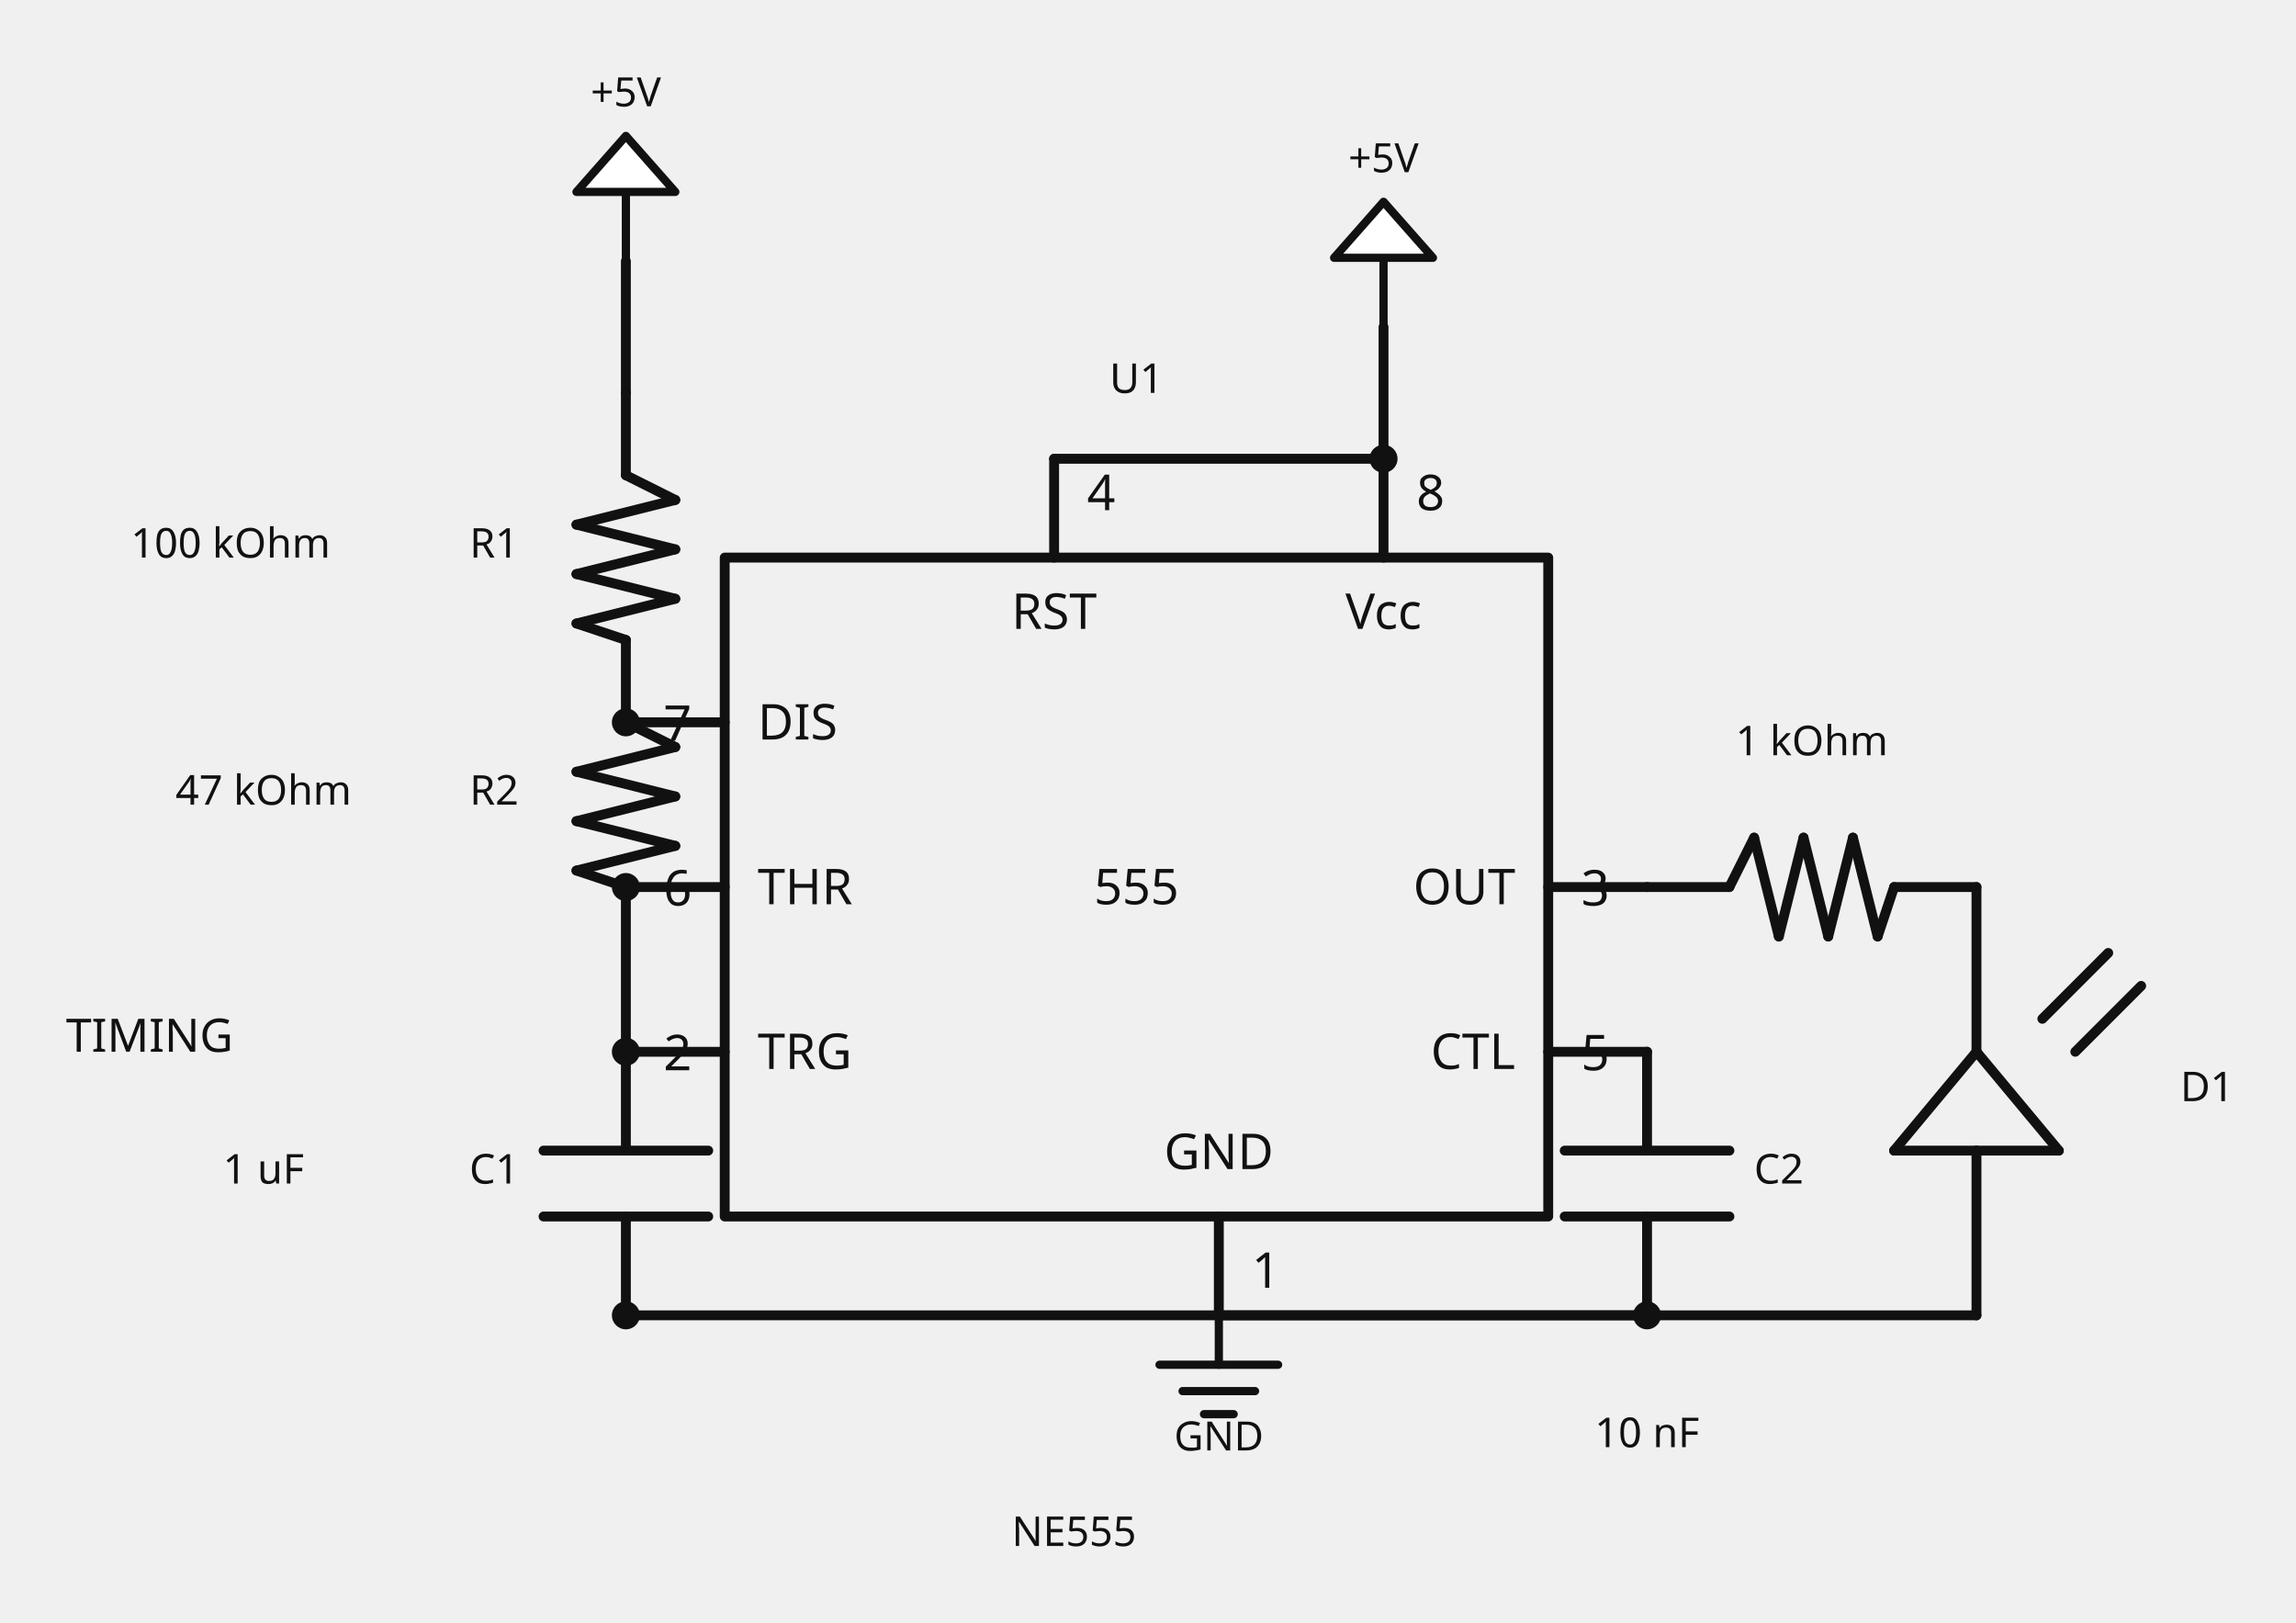
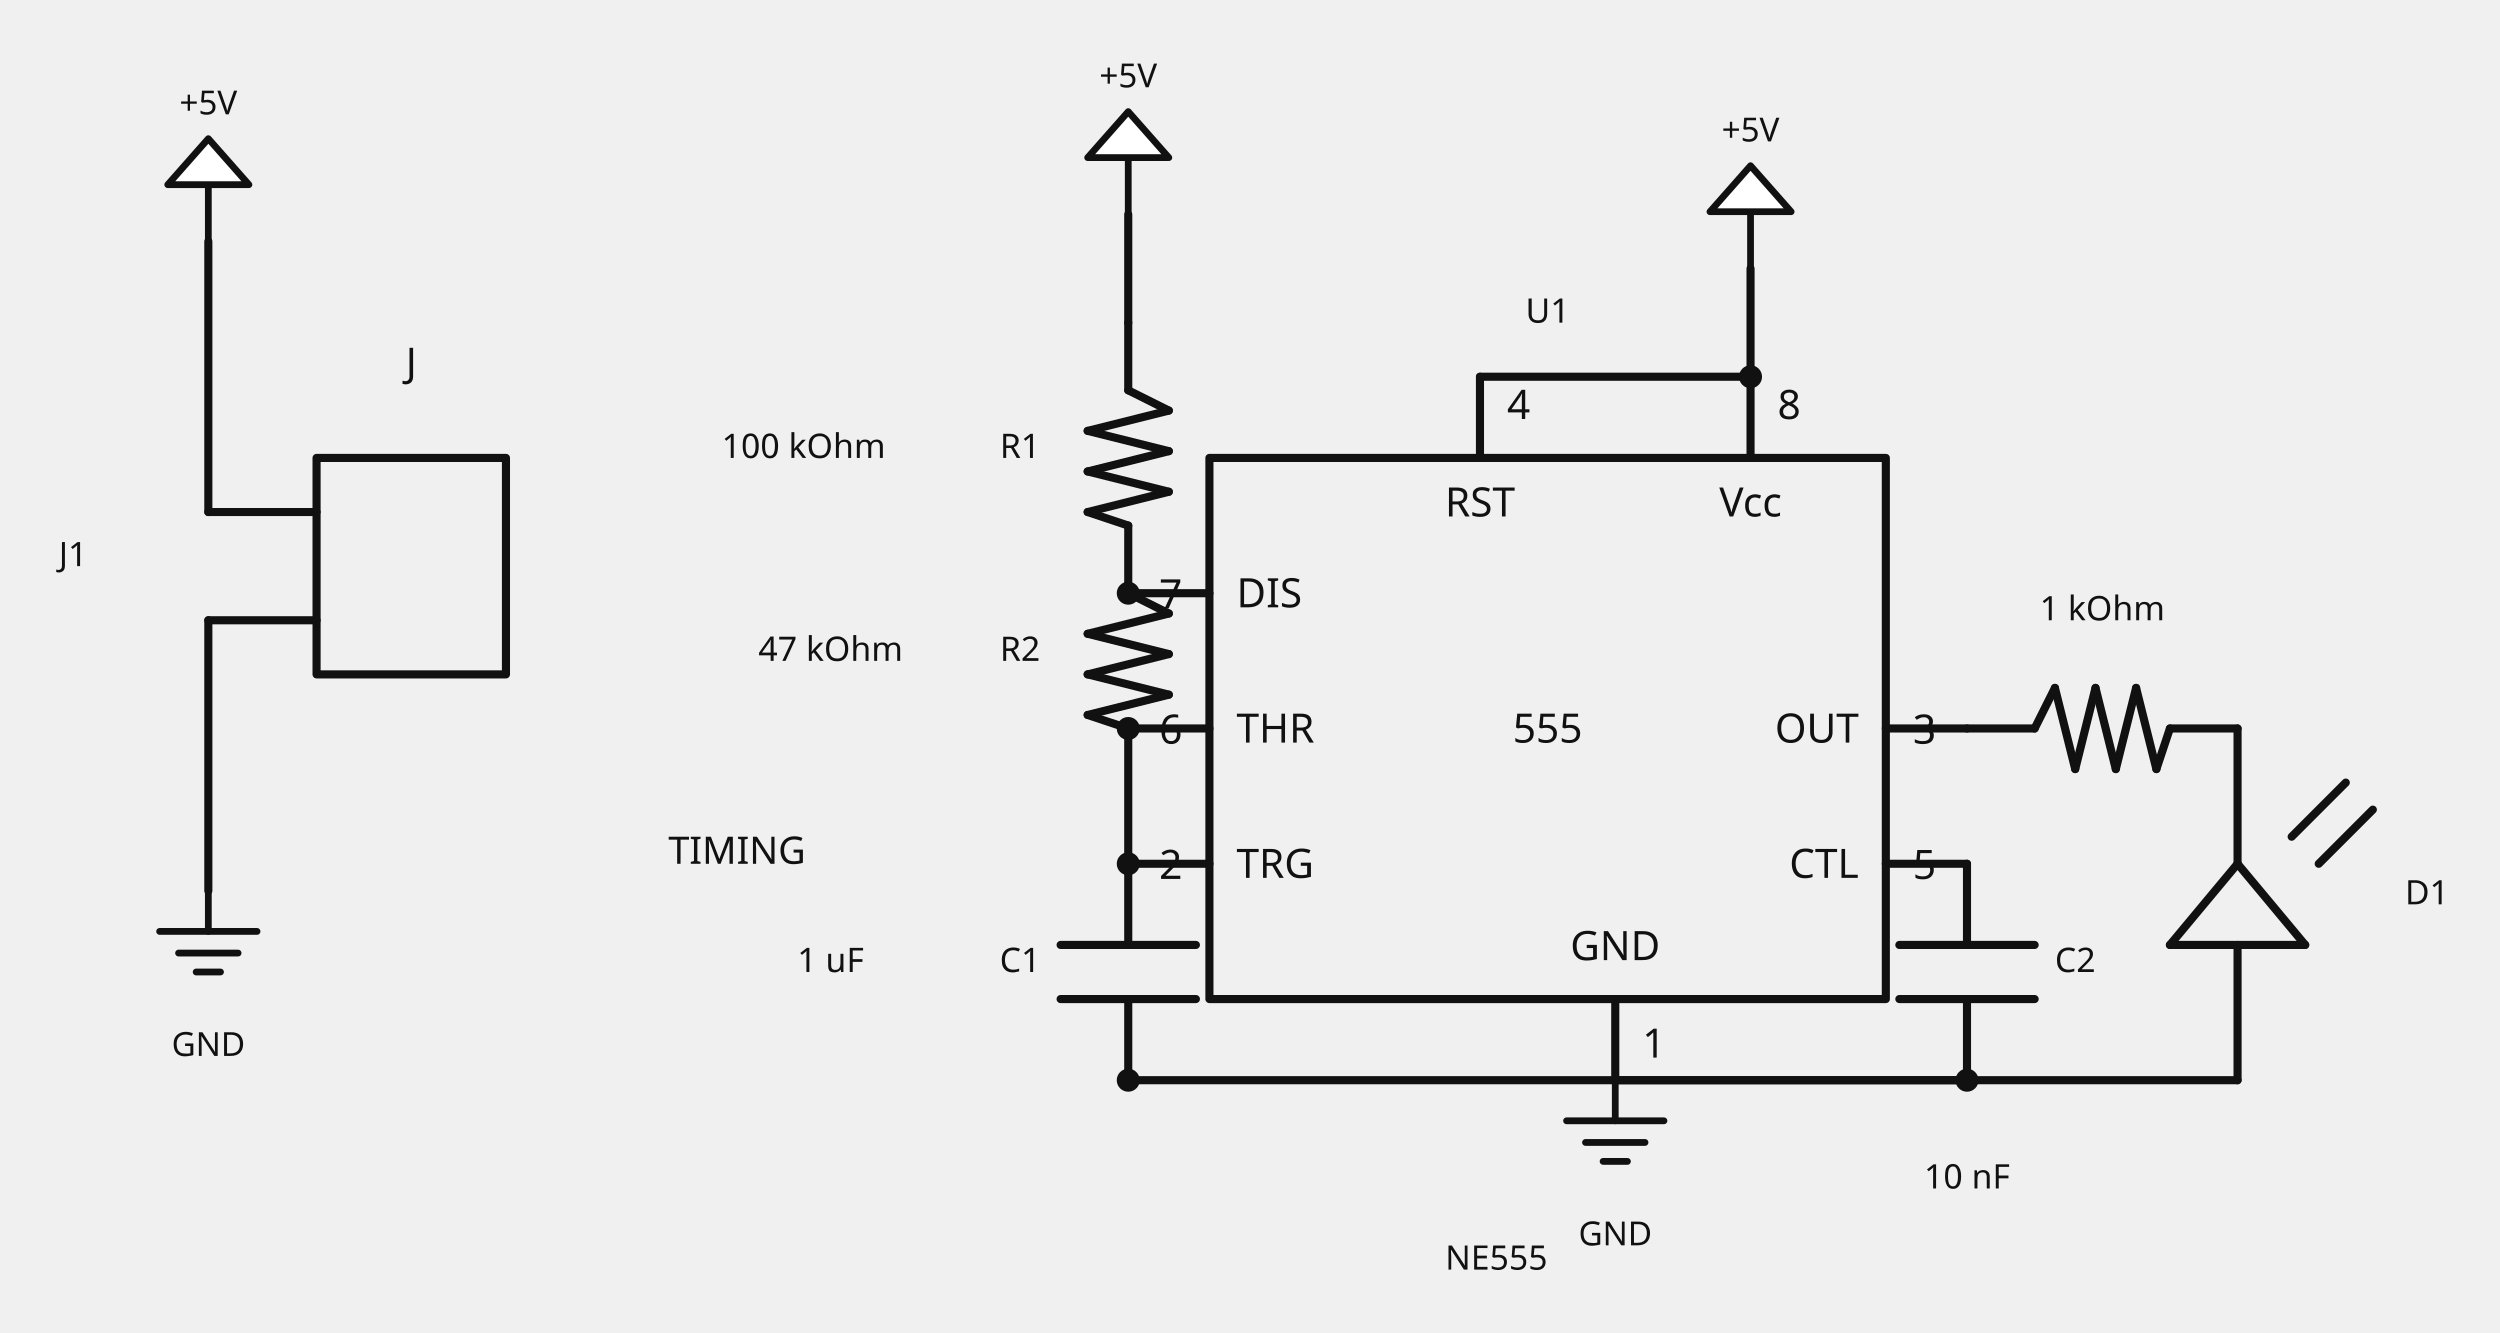
- <svg xmlns="http://www.w3.org/2000/svg" viewBox="102 46.15 139.4 98.475" width="139.4" height="98.475">
+ <svg xmlns="http://www.w3.org/2000/svg" viewBox="56.6 46.15 184.8 98.475" width="184.8" height="98.475">
  <style>.document-background,.sheet{fill:#fff;stroke:none}.sheet-border{fill:none;stroke:#111;stroke-width:0.45}.drawing-frame{fill:none;stroke:#111;stroke-width:0.35}.sheet-grid{stroke:none}.sheet-grid-dot{fill:#d7d7d7;stroke:none}.coordinate-zone-label{font:3px sans-serif;fill:#444;text-anchor:middle;dominant-baseline:middle}.sheet-title{font-weight:600}.title-block-outline,.title-block-rule{fill:none;stroke:#111;stroke-width:0.3}.title-block-label{font:2.5px sans-serif;fill:#444;text-anchor:start}.title-block-value{font:2.5px sans-serif;fill:#111;text-anchor:start}.sheet-region-frame{fill:#fff;fill-opacity:0;stroke:#78716c;stroke-width:0.35}.sheet-region-frame.dashed{stroke-dasharray:3 2}.sheet-region-title{font:3.2px sans-serif;fill:#57534e;text-anchor:start;font-weight:600}.wire-run{fill:none;stroke:#111;stroke-width:0.6;stroke-linecap:round;stroke-linejoin:round}.net-label{font:2.8px sans-serif;fill:#111}.junction{fill:#111;stroke:none}.power-port-line,.ground-bar{stroke:#111;stroke-width:0.5;stroke-linecap:round;stroke-linejoin:round}.no-connect-line{stroke:#111;stroke-width:0.55;stroke-linecap:round}.power-port-shape,.sheet-port-shape{fill:#fff;stroke:#111;stroke-width:0.5;stroke-linejoin:round}.power-port-label,.sheet-port-label{font:2.45px sans-serif;fill:#111;text-anchor:middle}.symbol-field{font:2.5px sans-serif;fill:#111}.symbol-line,.symbol-rectangle,.symbol-circle,.symbol-arc{fill:none;stroke:#111;stroke-width:0.6;stroke-linecap:round;stroke-linejoin:round}.symbol-text{font:3px sans-serif;fill:#111}</style>
  <g class="schematic-body" data-sheet="sheet:0">
    <g class="layer layer-symbols">
-       <g class="symbol-instance" data-component="component:0" data-symbol-definition="symbol_def:0" transform="translate(140 80) rotate(0)">
+       <g class="symbol-instance" data-component="component:0" data-symbol-definition="symbol_def:1" transform="translate(72 84) rotate(0)">
+         <rect class="symbol-rectangle" x="8" y="-4" width="14" height="16" />
+         <line class="symbol-line" x1="0" y1="0" x2="8" y2="0" />
+         <line class="symbol-line" x1="0" y1="8" x2="8" y2="8" />
+       </g>
+       <g class="symbol-instance" data-component="component:1" data-symbol-definition="symbol_def:0" transform="translate(140 80) rotate(0)">
        <rect class="symbol-rectangle" x="6" y="0" width="50" height="40" />
        <line class="symbol-line" x1="0" y1="10" x2="6" y2="10" />
        <line class="symbol-line" x1="0" y1="20" x2="6" y2="20" />
        <line class="symbol-line" x1="0" y1="30" x2="6" y2="30" />
        <line class="symbol-line" x1="62" y1="20" x2="56" y2="20" />
        <line class="symbol-line" x1="62" y1="30" x2="56" y2="30" />
        <line class="symbol-line" x1="26" y1="-6" x2="26" y2="0" />
        <line class="symbol-line" x1="46" y1="-6" x2="46" y2="0" />
        <line class="symbol-line" x1="36" y1="46" x2="36" y2="40" />
      </g>
-       <g class="symbol-instance" data-component="component:1" data-symbol-definition="symbol_def:1" transform="translate(140 70) rotate(90)">
+       <g class="symbol-instance" data-component="component:2" data-symbol-definition="symbol_def:2" transform="translate(140 70) rotate(90)">
        <line class="symbol-line" x1="0" y1="0" x2="5" y2="0" />
        <line class="symbol-line" x1="5" y1="0" x2="6.5" y2="-3" />
        <line class="symbol-line" x1="6.5" y1="-3" x2="8" y2="3" />
        <line class="symbol-line" x1="8" y1="3" x2="9.5" y2="-3" />
        <line class="symbol-line" x1="9.5" y1="-3" x2="11" y2="3" />
        <line class="symbol-line" x1="11" y1="3" x2="12.5" y2="-3" />
        <line class="symbol-line" x1="12.5" y1="-3" x2="14" y2="3" />
        <line class="symbol-line" x1="14" y1="3" x2="15" y2="0" />
        <line class="symbol-line" x1="15" y1="0" x2="20" y2="0" />
      </g>
-       <g class="symbol-instance" data-component="component:2" data-symbol-definition="symbol_def:2" transform="translate(140 90) rotate(90)">
+       <g class="symbol-instance" data-component="component:3" data-symbol-definition="symbol_def:3" transform="translate(140 90) rotate(90)">
        <line class="symbol-line" x1="0" y1="0" x2="0" y2="0" />
        <line class="symbol-line" x1="0" y1="0" x2="1.5" y2="-3" />
        <line class="symbol-line" x1="1.5" y1="-3" x2="3" y2="3" />
        <line class="symbol-line" x1="3" y1="3" x2="4.5" y2="-3" />
        <line class="symbol-line" x1="4.5" y1="-3" x2="6" y2="3" />
        <line class="symbol-line" x1="6" y1="3" x2="7.5" y2="-3" />
        <line class="symbol-line" x1="7.5" y1="-3" x2="9" y2="3" />
        <line class="symbol-line" x1="9" y1="3" x2="10" y2="0" />
        <line class="symbol-line" x1="10" y1="0" x2="10" y2="0" />
      </g>
-       <g class="symbol-instance" data-component="component:3" data-symbol-definition="symbol_def:3" transform="translate(140 110) rotate(90)">
+       <g class="symbol-instance" data-component="component:4" data-symbol-definition="symbol_def:4" transform="translate(140 110) rotate(90)">
        <line class="symbol-line" x1="0" y1="0" x2="6" y2="0" />
        <line class="symbol-line" x1="6" y1="-5" x2="6" y2="5" />
        <line class="symbol-line" x1="10" y1="-5" x2="10" y2="5" />
        <line class="symbol-line" x1="10" y1="0" x2="16" y2="0" />
      </g>
-       <g class="symbol-instance" data-component="component:4" data-symbol-definition="symbol_def:3" transform="translate(202 110) rotate(90)">
+       <g class="symbol-instance" data-component="component:5" data-symbol-definition="symbol_def:4" transform="translate(202 110) rotate(90)">
        <line class="symbol-line" x1="0" y1="0" x2="6" y2="0" />
        <line class="symbol-line" x1="6" y1="-5" x2="6" y2="5" />
        <line class="symbol-line" x1="10" y1="-5" x2="10" y2="5" />
        <line class="symbol-line" x1="10" y1="0" x2="16" y2="0" />
      </g>
-       <g class="symbol-instance" data-component="component:5" data-symbol-definition="symbol_def:1" transform="translate(202 100) rotate(0)">
+       <g class="symbol-instance" data-component="component:6" data-symbol-definition="symbol_def:2" transform="translate(202 100) rotate(0)">
        <line class="symbol-line" x1="0" y1="0" x2="5" y2="0" />
        <line class="symbol-line" x1="5" y1="0" x2="6.5" y2="-3" />
        <line class="symbol-line" x1="6.5" y1="-3" x2="8" y2="3" />
        <line class="symbol-line" x1="8" y1="3" x2="9.5" y2="-3" />
        <line class="symbol-line" x1="9.5" y1="-3" x2="11" y2="3" />
        <line class="symbol-line" x1="11" y1="3" x2="12.5" y2="-3" />
        <line class="symbol-line" x1="12.5" y1="-3" x2="14" y2="3" />
        <line class="symbol-line" x1="14" y1="3" x2="15" y2="0" />
        <line class="symbol-line" x1="15" y1="0" x2="20" y2="0" />
      </g>
-       <g class="symbol-instance" data-component="component:6" data-symbol-definition="symbol_def:4" transform="translate(222 100) rotate(90)">
+       <g class="symbol-instance" data-component="component:7" data-symbol-definition="symbol_def:5" transform="translate(222 100) rotate(90)">
        <line class="symbol-line" x1="26" y1="0" x2="16" y2="0" />
        <line class="symbol-line" x1="16" y1="-5" x2="16" y2="5" />
        <line class="symbol-line" x1="16" y1="-5" x2="10" y2="0" />
        <line class="symbol-line" x1="16" y1="5" x2="10" y2="0" />
        <line class="symbol-line" x1="10" y1="0" x2="0" y2="0" />
        <line class="symbol-line" x1="10" y1="-6" x2="6" y2="-10" />
        <line class="symbol-line" x1="8" y1="-4" x2="4" y2="-8" />
      </g>
    </g>
    <g class="layer layer-wires">
+       <polyline class="wire-run" data-net="net:0" points="72,84 72,64" />
+       <polyline class="wire-run" data-net="net:1" points="72,92 72,112" />
      <polyline class="wire-run" data-net="net:0" points="186,74 186,66" />
      <polyline class="wire-run" data-net="net:0" points="166,74 186,74" />
      <polyline class="wire-run" data-net="net:0" points="140,70 140,62" />
      <polyline class="wire-run" data-net="net:3" points="140,100 140,110" />
      <polyline class="wire-run" data-net="net:1" points="140,126 176,126" />
      <polyline class="wire-run" data-net="net:1" points="202,126 176,126" />
      <polyline class="wire-run" data-net="net:1" points="222,126 176,126" />
    </g>
    <g class="layer layer-junctions">
      <circle class="junction" data-net="net:2" cx="140" cy="90" r="0.85" />
      <circle class="junction" data-net="net:3" cx="140" cy="100" r="0.85" />
      <circle class="junction" data-net="net:3" cx="140" cy="110" r="0.85" />
      <circle class="junction" data-net="net:1" cx="140" cy="126" r="0.85" />
      <circle class="junction" data-net="net:1" cx="202" cy="126" r="0.85" />
      <circle class="junction" data-net="net:0" cx="186" cy="74" r="0.85" />
    </g>
    <g class="layer layer-ports">
      <g class="power-port ground" data-net="net:1" transform="translate(176 126)">
        <line class="power-port-line" x1="0" y1="0" x2="0" y2="3" />
        <line class="ground-bar" x1="-3.6" y1="3" x2="3.6" y2="3" />
        <line class="ground-bar" x1="-2.2" y1="4.6" x2="2.2" y2="4.6" />
        <line class="ground-bar" x1="-0.9" y1="6" x2="0.9" y2="6" />
-         <text class="power-port-label" x="0" y="8.2">GND</text>
      </g>
+       <text class="power-port-label" data-net="net:1" x="176" y="138.2">GND</text>
+       <g class="power-port power" data-net="net:0" transform="translate(72 64)">
+         <line class="power-port-line" x1="0" y1="0" x2="0" y2="-4.2" />
+         <path class="power-port-shape" d="M -3 -4.2 L 0 -7.6 L 3 -4.2 Z" />
+         <text class="power-port-label" x="0" y="-9.4">+5V</text>
+       </g>
+       <g class="power-port ground" data-net="net:1" transform="translate(72 112)">
+         <line class="power-port-line" x1="0" y1="0" x2="0" y2="3" />
+         <line class="ground-bar" x1="-3.6" y1="3" x2="3.6" y2="3" />
+         <line class="ground-bar" x1="-2.2" y1="4.6" x2="2.2" y2="4.6" />
+         <line class="ground-bar" x1="-0.9" y1="6" x2="0.9" y2="6" />
+       </g>
+       <text class="power-port-label" data-net="net:1" x="72" y="124.2">GND</text>
      <g class="power-port power" data-net="net:0" transform="translate(186 66)">
        <line class="power-port-line" x1="0" y1="0" x2="0" y2="-4.2" />
        <path class="power-port-shape" d="M -3 -4.2 L 0 -7.6 L 3 -4.2 Z" />
        <text class="power-port-label" x="0" y="-9.4">+5V</text>
      </g>
      <g class="power-port power" data-net="net:0" transform="translate(140 62)">
        <line class="power-port-line" x1="0" y1="0" x2="0" y2="-4.2" />
        <path class="power-port-shape" d="M -3 -4.2 L 0 -7.6 L 3 -4.2 Z" />
        <text class="power-port-label" x="0" y="-9.4">+5V</text>
      </g>
    </g>
    <g class="layer layer-labels">
      <text class="net-label" data-net="net:3" x="106" y="110" text-anchor="start" dominant-baseline="alphabetic" transform="rotate(0 106 110)">TIMING</text>
    </g>
    <g class="layer layer-symbol-text">
-       <g class="symbol-text-instance" data-component="component:0" data-symbol-definition="symbol_def:0" transform="translate(140 80) rotate(0)">
+       <g class="symbol-text-instance" data-component="component:0" data-symbol-definition="symbol_def:1" transform="translate(72 84) rotate(0)">
+         <text class="symbol-text" x="15" y="-10" text-anchor="middle" dominant-baseline="alphabetic" transform="rotate(0 15 -10)">J</text>
+       </g>
+       <g class="symbol-text-instance" data-component="component:1" data-symbol-definition="symbol_def:0" transform="translate(140 80) rotate(0)">
        <text class="symbol-text" x="31" y="20" text-anchor="middle" dominant-baseline="middle" transform="rotate(0 31 20)">555</text>
        <text class="symbol-text" x="8" y="10" text-anchor="start" dominant-baseline="middle" transform="rotate(0 8 10)">DIS</text>
        <text class="symbol-text" x="4" y="12" text-anchor="end" dominant-baseline="text-after-edge" transform="rotate(0 4 12)">7</text>
        <text class="symbol-text" x="8" y="20" text-anchor="start" dominant-baseline="middle" transform="rotate(0 8 20)">THR</text>
        <text class="symbol-text" x="4" y="22" text-anchor="end" dominant-baseline="text-after-edge" transform="rotate(0 4 22)">6</text>
        <text class="symbol-text" x="8" y="30" text-anchor="start" dominant-baseline="middle" transform="rotate(0 8 30)">TRG</text>
        <text class="symbol-text" x="4" y="32" text-anchor="end" dominant-baseline="text-after-edge" transform="rotate(0 4 32)">2</text>
        <text class="symbol-text" x="54" y="20" text-anchor="end" dominant-baseline="middle" transform="rotate(0 54 20)">OUT</text>
        <text class="symbol-text" x="58" y="22" text-anchor="start" dominant-baseline="text-after-edge" transform="rotate(0 58 22)">3</text>
        <text class="symbol-text" x="54" y="30" text-anchor="end" dominant-baseline="middle" transform="rotate(0 54 30)">CTL</text>
        <text class="symbol-text" x="58" y="32" text-anchor="start" dominant-baseline="text-after-edge" transform="rotate(0 58 32)">5</text>
        <text class="symbol-text" x="26" y="2" text-anchor="middle" dominant-baseline="text-before-edge" transform="rotate(0 26 2)">RST</text>
        <text class="symbol-text" x="28" y="-2" text-anchor="start" dominant-baseline="text-after-edge" transform="rotate(0 28 -2)">4</text>
        <text class="symbol-text" x="46" y="2" text-anchor="middle" dominant-baseline="text-before-edge" transform="rotate(0 46 2)">Vcc</text>
        <text class="symbol-text" x="48" y="-2" text-anchor="start" dominant-baseline="text-after-edge" transform="rotate(0 48 -2)">8</text>
        <text class="symbol-text" x="36" y="38" text-anchor="middle" dominant-baseline="text-after-edge" transform="rotate(0 36 38)">GND</text>
        <text class="symbol-text" x="38" y="42" text-anchor="start" dominant-baseline="text-before-edge" transform="rotate(0 38 42)">1</text>
      </g>
    </g>
    <g class="layer layer-fields">
-       <text class="symbol-field" data-symbol-instance="symbol_instance:0" data-field="reference" x="171" y="70" text-anchor="middle" dominant-baseline="alphabetic" transform="rotate(0 171 70)">U1</text>
-       <text class="symbol-field" data-symbol-instance="symbol_instance:0" data-field="value" x="171" y="140" text-anchor="end" dominant-baseline="alphabetic" transform="rotate(0 171 140)">NE555</text>
-       <text class="symbol-field" data-symbol-instance="symbol_instance:1" data-field="reference" x="132" y="80" text-anchor="middle" dominant-baseline="alphabetic" transform="rotate(0 132 80)">R1</text>
-       <text class="symbol-field" data-symbol-instance="symbol_instance:1" data-field="value" x="116" y="80" text-anchor="middle" dominant-baseline="alphabetic" transform="rotate(0 116 80)">100 kOhm</text>
-       <text class="symbol-field" data-symbol-instance="symbol_instance:2" data-field="reference" x="132" y="95" text-anchor="middle" dominant-baseline="alphabetic" transform="rotate(0 132 95)">R2</text>
-       <text class="symbol-field" data-symbol-instance="symbol_instance:2" data-field="value" x="118" y="95" text-anchor="middle" dominant-baseline="alphabetic" transform="rotate(0 118 95)">47 kOhm</text>
-       <text class="symbol-field" data-symbol-instance="symbol_instance:3" data-field="reference" x="132" y="118" text-anchor="middle" dominant-baseline="alphabetic" transform="rotate(0 132 118)">C1</text>
-       <text class="symbol-field" data-symbol-instance="symbol_instance:3" data-field="value" x="118" y="118" text-anchor="middle" dominant-baseline="alphabetic" transform="rotate(0 118 118)">1 uF</text>
-       <text class="symbol-field" data-symbol-instance="symbol_instance:4" data-field="reference" x="210" y="118" text-anchor="middle" dominant-baseline="alphabetic" transform="rotate(0 210 118)">C2</text>
-       <text class="symbol-field" data-symbol-instance="symbol_instance:4" data-field="value" x="202" y="134" text-anchor="middle" dominant-baseline="alphabetic" transform="rotate(0 202 134)">10 nF</text>
-       <text class="symbol-field" data-symbol-instance="symbol_instance:5" data-field="value" x="212" y="92" text-anchor="middle" dominant-baseline="alphabetic" transform="rotate(0 212 92)">1 kOhm</text>
-       <text class="symbol-field" data-symbol-instance="symbol_instance:6" data-field="reference" x="236" y="113" text-anchor="middle" dominant-baseline="alphabetic" transform="rotate(0 236 113)">D1</text>
+       <text class="symbol-field" data-symbol-instance="symbol_instance:0" data-field="reference" x="62" y="88" text-anchor="middle" dominant-baseline="alphabetic" transform="rotate(0 62 88)">J1</text>
+       <text class="symbol-field" data-symbol-instance="symbol_instance:1" data-field="reference" x="171" y="70" text-anchor="middle" dominant-baseline="alphabetic" transform="rotate(0 171 70)">U1</text>
+       <text class="symbol-field" data-symbol-instance="symbol_instance:1" data-field="value" x="171" y="140" text-anchor="end" dominant-baseline="alphabetic" transform="rotate(0 171 140)">NE555</text>
+       <text class="symbol-field" data-symbol-instance="symbol_instance:2" data-field="reference" x="132" y="80" text-anchor="middle" dominant-baseline="alphabetic" transform="rotate(0 132 80)">R1</text>
+       <text class="symbol-field" data-symbol-instance="symbol_instance:2" data-field="value" x="116" y="80" text-anchor="middle" dominant-baseline="alphabetic" transform="rotate(0 116 80)">100 kOhm</text>
+       <text class="symbol-field" data-symbol-instance="symbol_instance:3" data-field="reference" x="132" y="95" text-anchor="middle" dominant-baseline="alphabetic" transform="rotate(0 132 95)">R2</text>
+       <text class="symbol-field" data-symbol-instance="symbol_instance:3" data-field="value" x="118" y="95" text-anchor="middle" dominant-baseline="alphabetic" transform="rotate(0 118 95)">47 kOhm</text>
+       <text class="symbol-field" data-symbol-instance="symbol_instance:4" data-field="reference" x="132" y="118" text-anchor="middle" dominant-baseline="alphabetic" transform="rotate(0 132 118)">C1</text>
+       <text class="symbol-field" data-symbol-instance="symbol_instance:4" data-field="value" x="118" y="118" text-anchor="middle" dominant-baseline="alphabetic" transform="rotate(0 118 118)">1 uF</text>
+       <text class="symbol-field" data-symbol-instance="symbol_instance:5" data-field="reference" x="210" y="118" text-anchor="middle" dominant-baseline="alphabetic" transform="rotate(0 210 118)">C2</text>
+       <text class="symbol-field" data-symbol-instance="symbol_instance:5" data-field="value" x="202" y="134" text-anchor="middle" dominant-baseline="alphabetic" transform="rotate(0 202 134)">10 nF</text>
+       <text class="symbol-field" data-symbol-instance="symbol_instance:6" data-field="value" x="212" y="92" text-anchor="middle" dominant-baseline="alphabetic" transform="rotate(0 212 92)">1 kOhm</text>
+       <text class="symbol-field" data-symbol-instance="symbol_instance:7" data-field="reference" x="236" y="113" text-anchor="middle" dominant-baseline="alphabetic" transform="rotate(0 236 113)">D1</text>
    </g>
  </g>
</svg>
